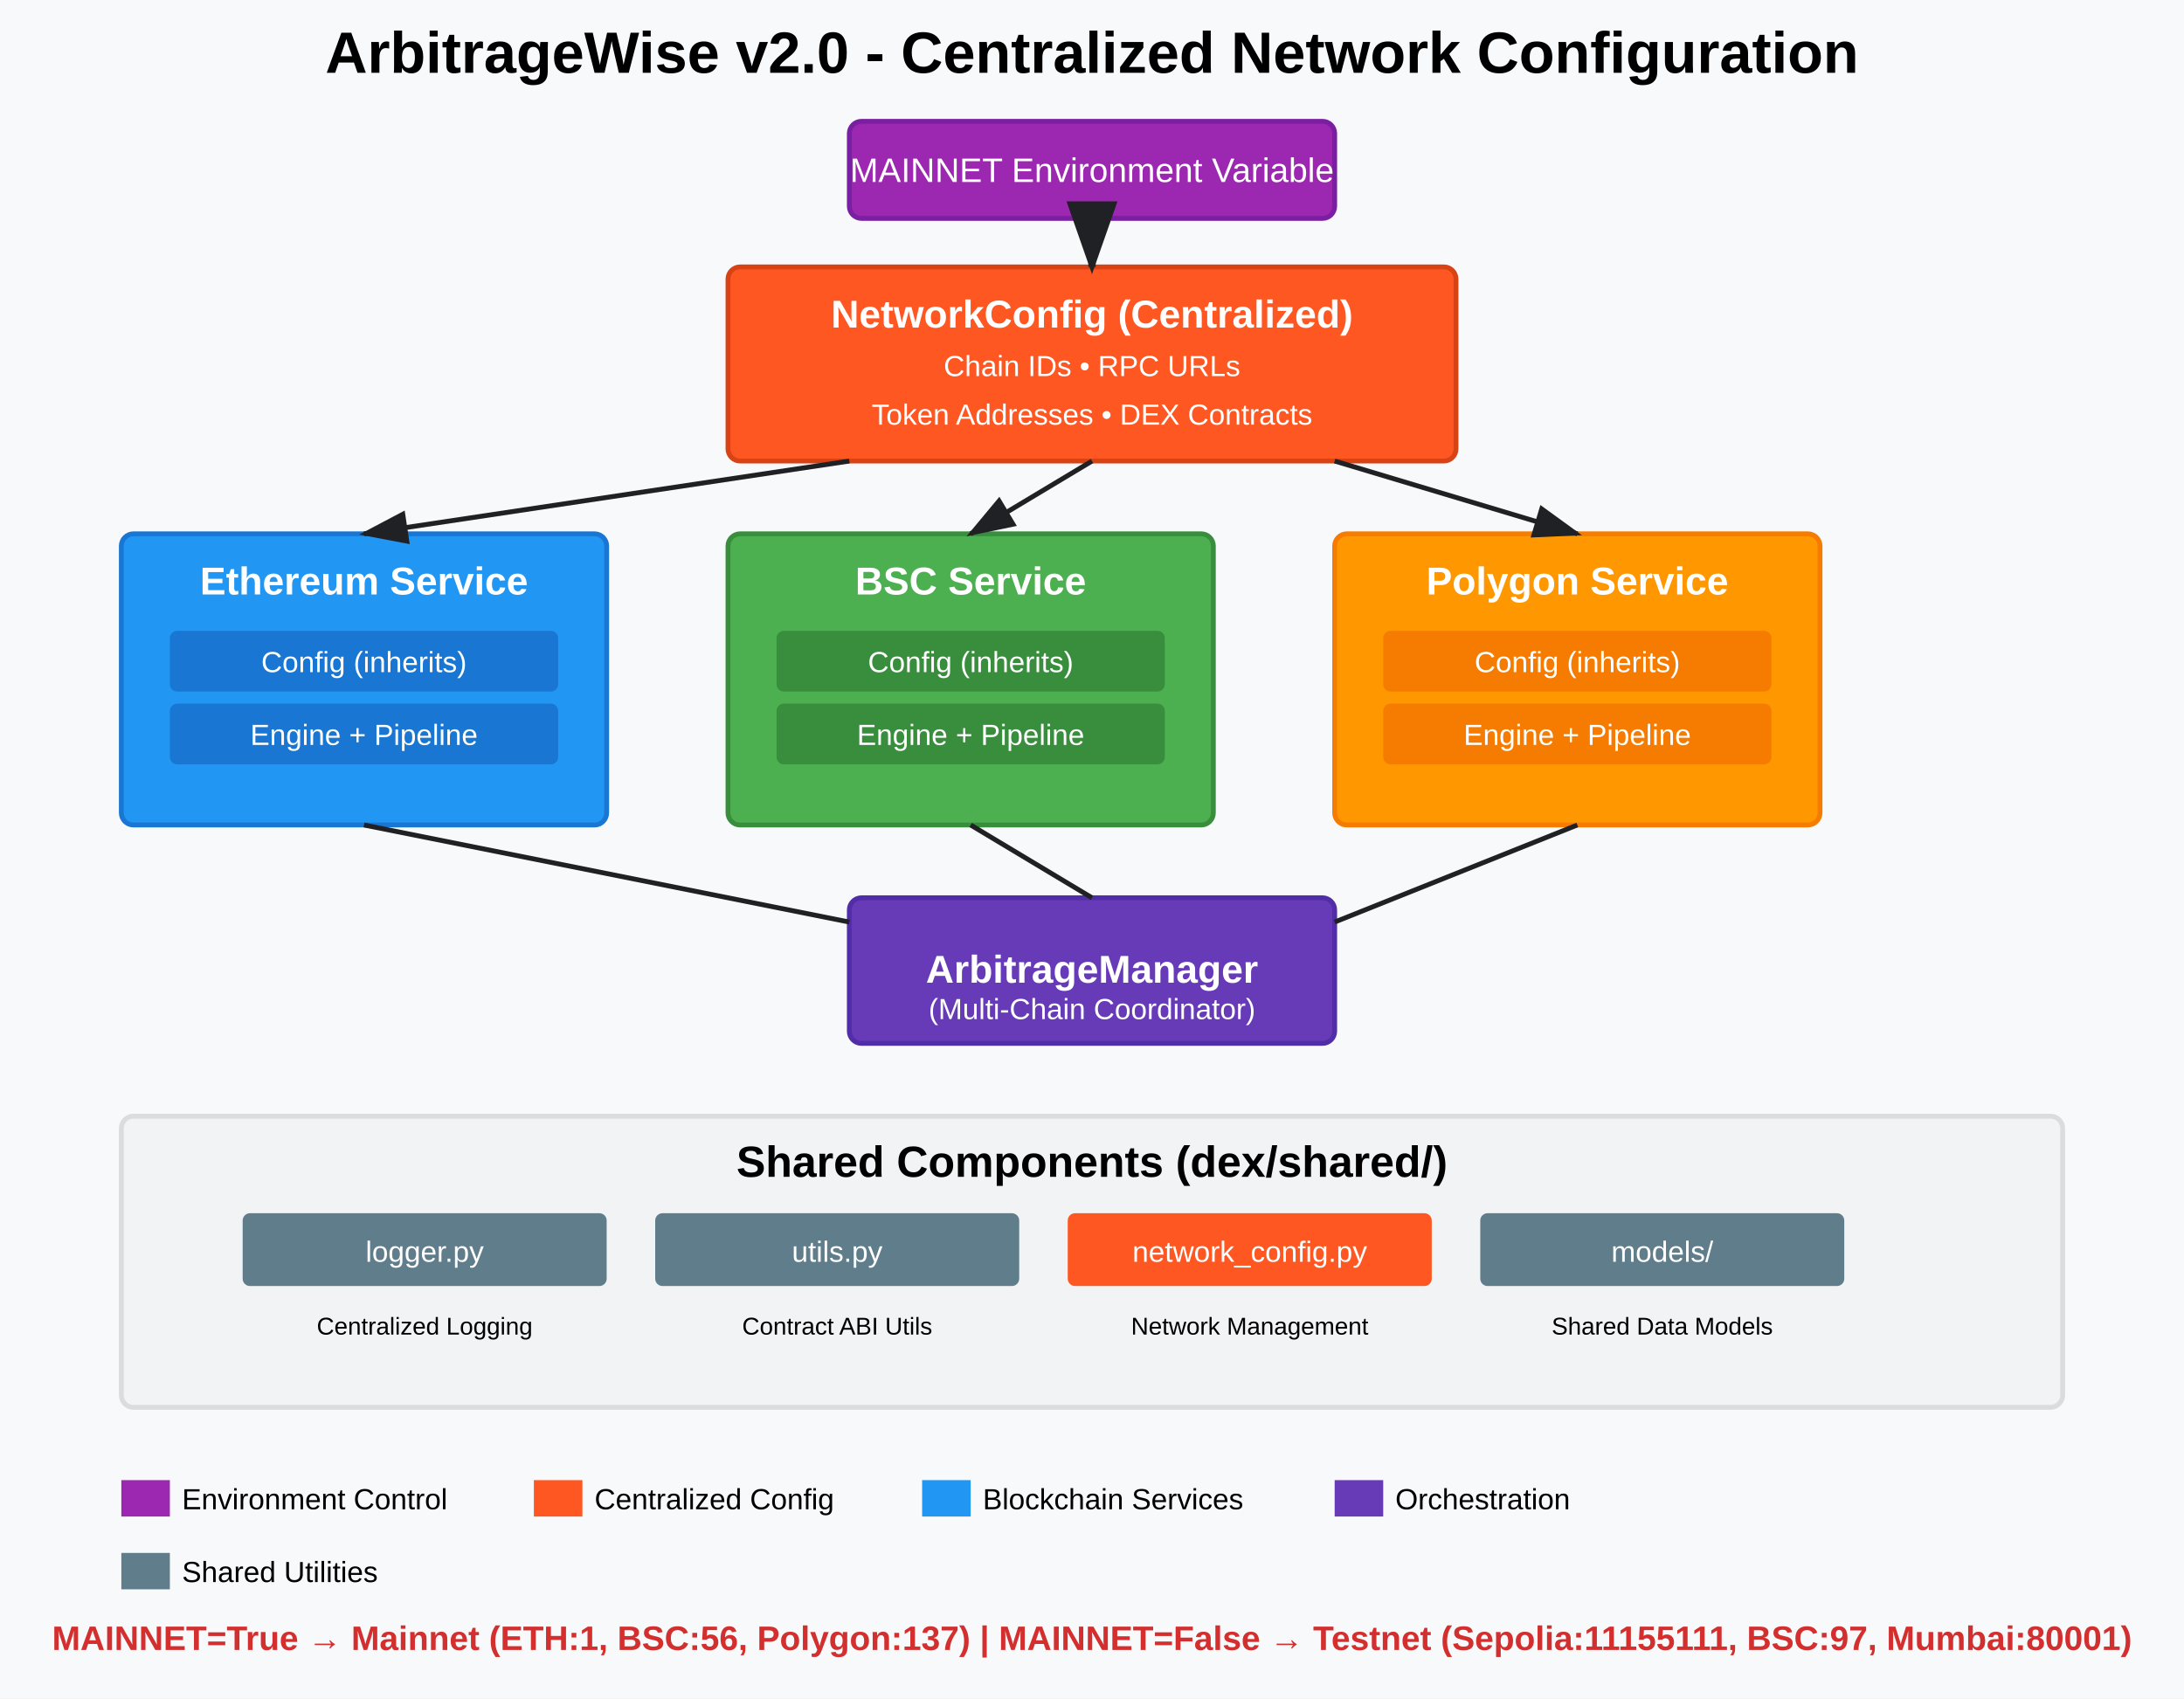
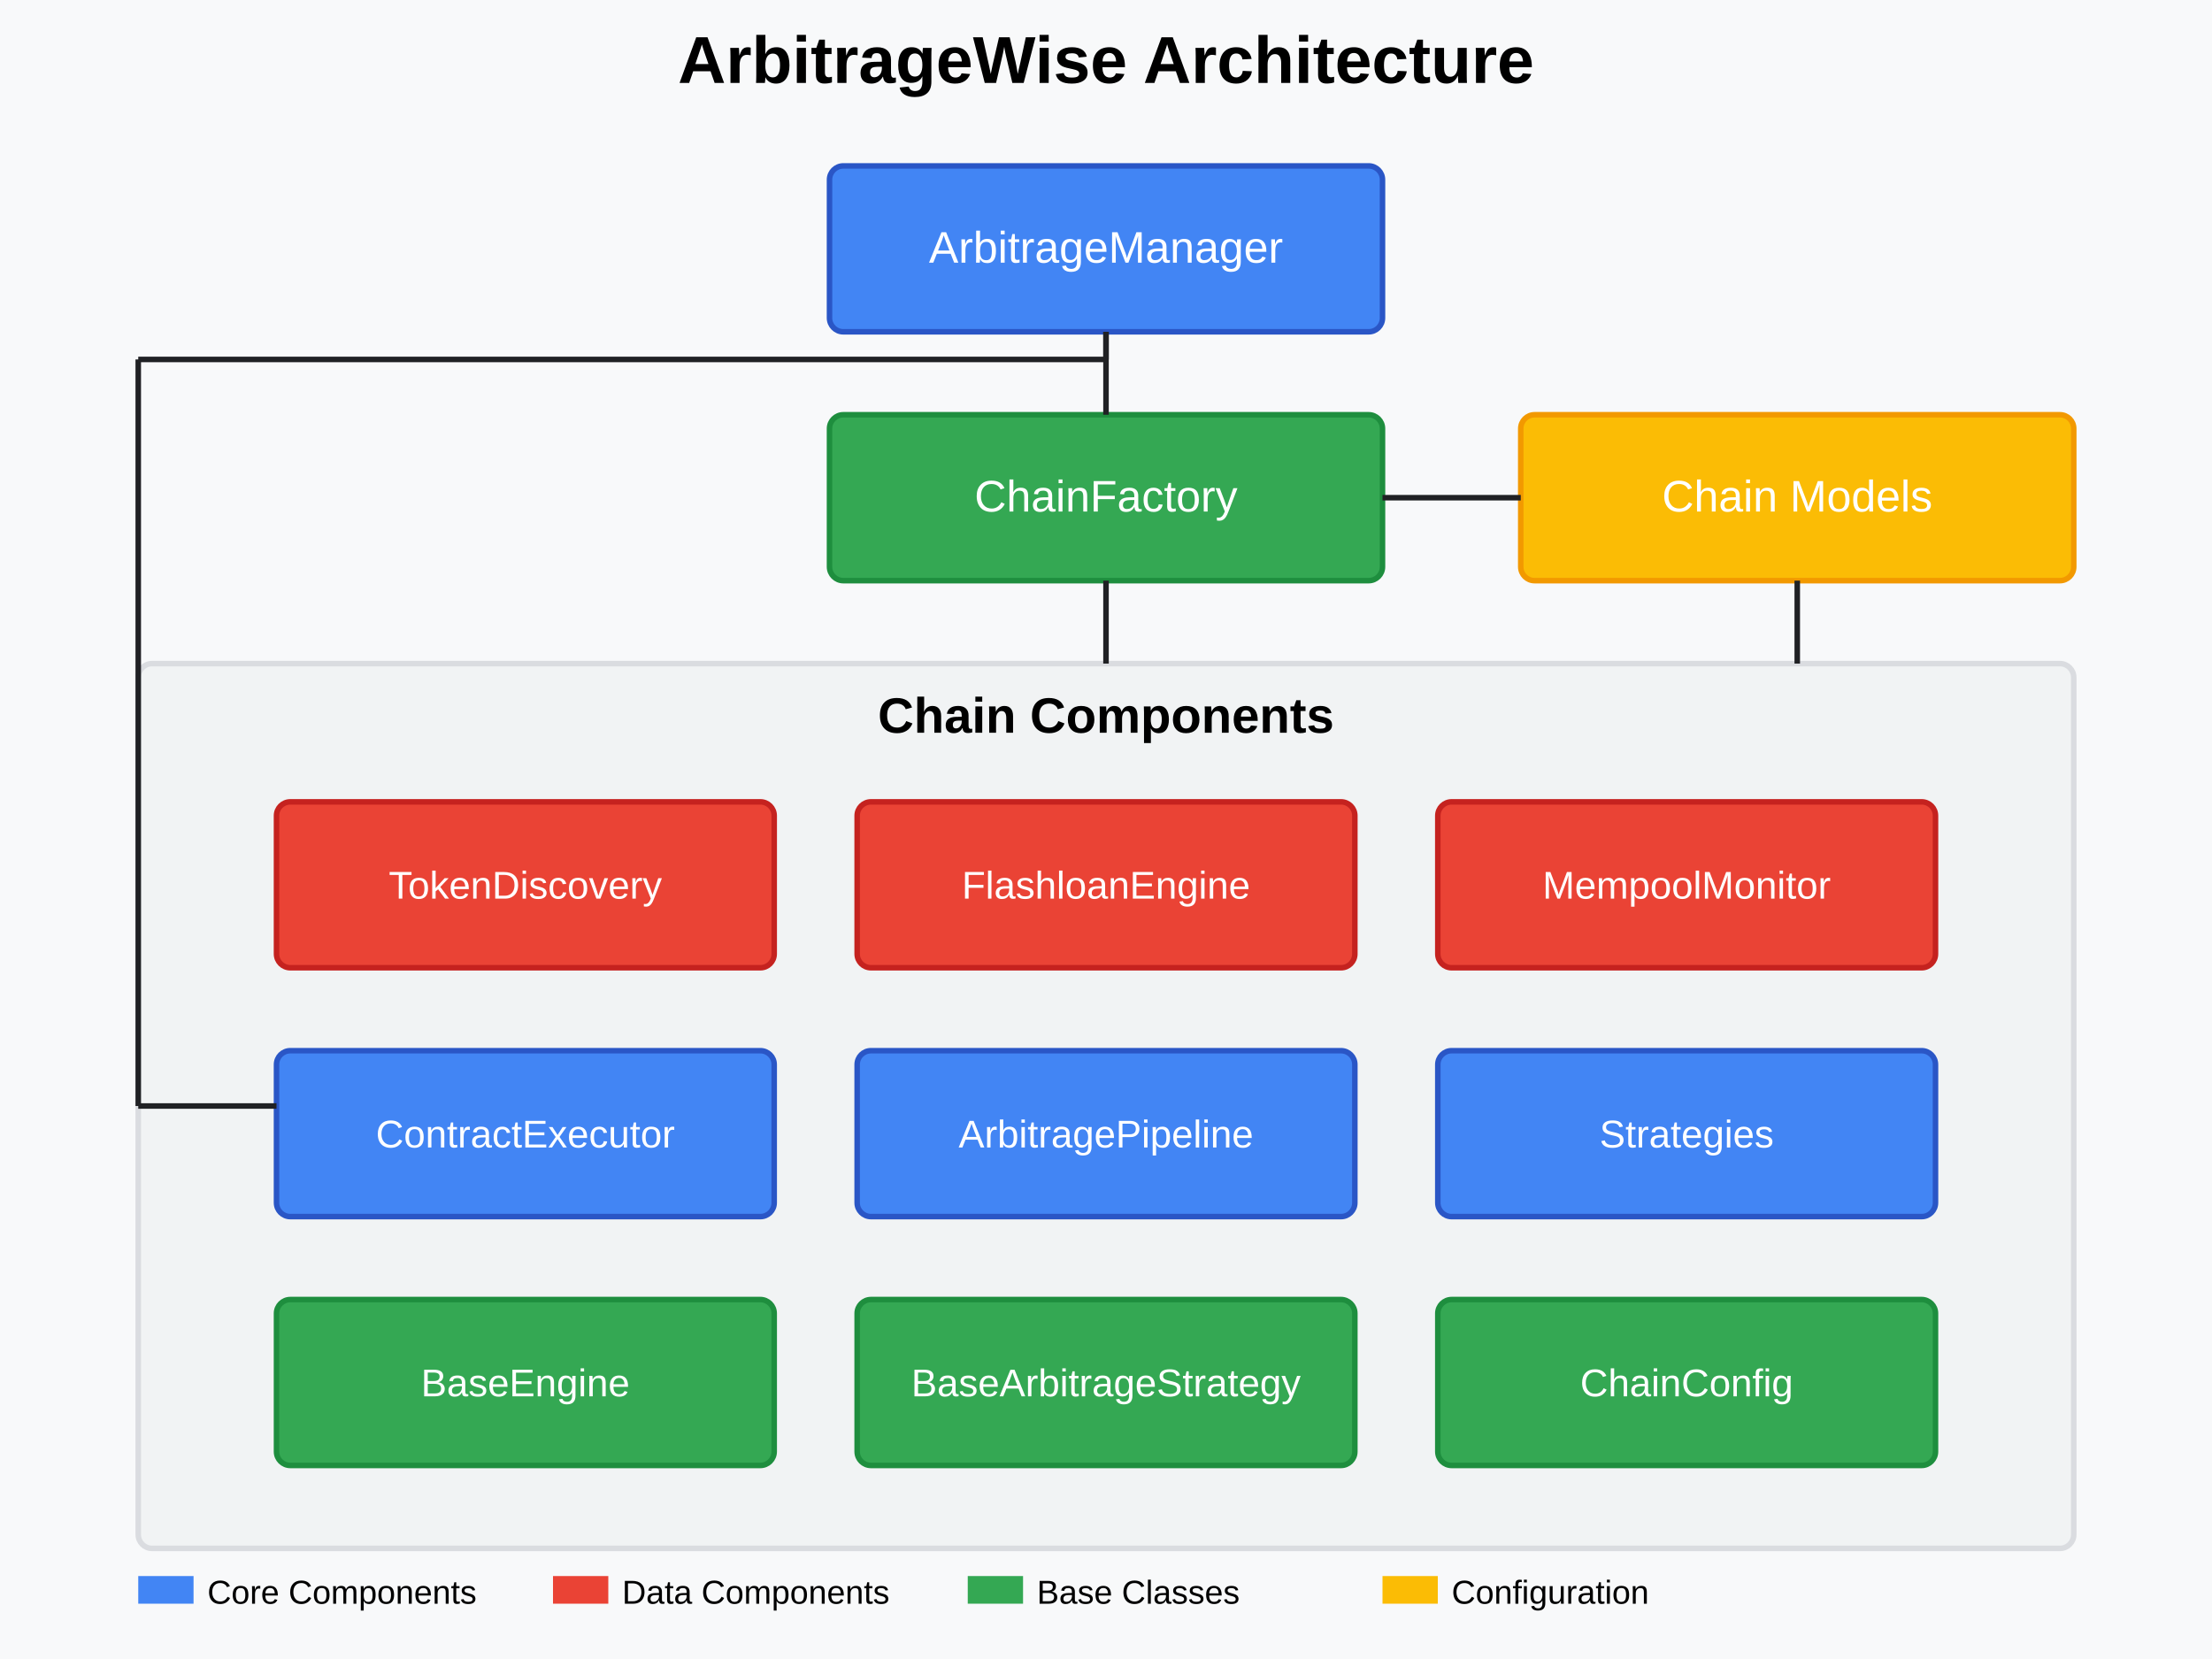
- <svg xmlns="http://www.w3.org/2000/svg" width="900" height="700" viewBox="0 0 900 700">
-   <rect width="900" height="700" fill="#f8f9fa" />
-   <text x="450" y="30" font-family="Arial" font-size="24" text-anchor="middle" font-weight="bold">ArbitrageWise v2.0 - Centralized Network Configuration</text>
-   <rect x="350" y="50" width="200" height="40" rx="5" ry="5" fill="#9c27b0" stroke="#7b1fa2" stroke-width="2" />
-   <text x="450" y="75" font-family="Arial" font-size="14" text-anchor="middle" fill="white">MAINNET Environment Variable</text>
-   <rect x="300" y="110" width="300" height="80" rx="5" ry="5" fill="#ff5722" stroke="#d84315" stroke-width="2" />
-   <text x="450" y="135" font-family="Arial" font-size="16" text-anchor="middle" fill="white" font-weight="bold">NetworkConfig (Centralized)</text>
-   <text x="450" y="155" font-family="Arial" font-size="12" text-anchor="middle" fill="white">Chain IDs • RPC URLs</text>
-   <text x="450" y="175" font-family="Arial" font-size="12" text-anchor="middle" fill="white">Token Addresses • DEX Contracts</text>
-   <rect x="50" y="220" width="200" height="120" rx="5" ry="5" fill="#2196f3" stroke="#1976d2" stroke-width="2" />
-   <text x="150" y="245" font-family="Arial" font-size="16" text-anchor="middle" fill="white" font-weight="bold">Ethereum Service</text>
-   <rect x="70" y="260" width="160" height="25" rx="3" ry="3" fill="#1976d2" />
-   <text x="150" y="277" font-family="Arial" font-size="12" text-anchor="middle" fill="white">Config (inherits)</text>
-   <rect x="70" y="290" width="160" height="25" rx="3" ry="3" fill="#1976d2" />
-   <text x="150" y="307" font-family="Arial" font-size="12" text-anchor="middle" fill="white">Engine + Pipeline</text>
-   <rect x="300" y="220" width="200" height="120" rx="5" ry="5" fill="#4caf50" stroke="#388e3c" stroke-width="2" />
-   <text x="400" y="245" font-family="Arial" font-size="16" text-anchor="middle" fill="white" font-weight="bold">BSC Service</text>
-   <rect x="320" y="260" width="160" height="25" rx="3" ry="3" fill="#388e3c" />
-   <text x="400" y="277" font-family="Arial" font-size="12" text-anchor="middle" fill="white">Config (inherits)</text>
-   <rect x="320" y="290" width="160" height="25" rx="3" ry="3" fill="#388e3c" />
-   <text x="400" y="307" font-family="Arial" font-size="12" text-anchor="middle" fill="white">Engine + Pipeline</text>
-   <rect x="550" y="220" width="200" height="120" rx="5" ry="5" fill="#ff9800" stroke="#f57c00" stroke-width="2" />
-   <text x="650" y="245" font-family="Arial" font-size="16" text-anchor="middle" fill="white" font-weight="bold">Polygon Service</text>
-   <rect x="570" y="260" width="160" height="25" rx="3" ry="3" fill="#f57c00" />
-   <text x="650" y="277" font-family="Arial" font-size="12" text-anchor="middle" fill="white">Config (inherits)</text>
-   <rect x="570" y="290" width="160" height="25" rx="3" ry="3" fill="#f57c00" />
-   <text x="650" y="307" font-family="Arial" font-size="12" text-anchor="middle" fill="white">Engine + Pipeline</text>
-   <rect x="350" y="370" width="200" height="60" rx="5" ry="5" fill="#673ab7" stroke="#512da8" stroke-width="2" />
-   <text x="450" y="405" font-family="Arial" font-size="16" text-anchor="middle" fill="white" font-weight="bold">ArbitrageManager</text>
-   <text x="450" y="420" font-family="Arial" font-size="12" text-anchor="middle" fill="white">(Multi-Chain Coordinator)</text>
-   <rect x="50" y="460" width="800" height="120" rx="5" ry="5" fill="#f1f3f4" stroke="#dadce0" stroke-width="2" />
-   <text x="450" y="485" font-family="Arial" font-size="18" text-anchor="middle" font-weight="bold">Shared Components (dex/shared/)</text>
-   <rect x="100" y="500" width="150" height="30" rx="3" ry="3" fill="#607d8b" />
-   <text x="175" y="520" font-family="Arial" font-size="12" text-anchor="middle" fill="white">logger.py</text>
-   <rect x="270" y="500" width="150" height="30" rx="3" ry="3" fill="#607d8b" />
-   <text x="345" y="520" font-family="Arial" font-size="12" text-anchor="middle" fill="white">utils.py</text>
-   <rect x="440" y="500" width="150" height="30" rx="3" ry="3" fill="#ff5722" />
-   <text x="515" y="520" font-family="Arial" font-size="12" text-anchor="middle" fill="white">network_config.py</text>
-   <rect x="610" y="500" width="150" height="30" rx="3" ry="3" fill="#607d8b" />
-   <text x="685" y="520" font-family="Arial" font-size="12" text-anchor="middle" fill="white">models/</text>
-   <text x="175" y="550" font-family="Arial" font-size="10" text-anchor="middle">Centralized Logging</text>
-   <text x="345" y="550" font-family="Arial" font-size="10" text-anchor="middle">Contract ABI Utils</text>
-   <text x="515" y="550" font-family="Arial" font-size="10" text-anchor="middle">Network Management</text>
-   <text x="685" y="550" font-family="Arial" font-size="10" text-anchor="middle">Shared Data Models</text>
-   <line x1="450" y1="90" x2="450" y2="110" stroke="#202124" stroke-width="3" marker-end="url(#arrowhead)" />
-   <line x1="350" y1="190" x2="150" y2="220" stroke="#202124" stroke-width="2" marker-end="url(#arrowhead)" />
-   <line x1="450" y1="190" x2="400" y2="220" stroke="#202124" stroke-width="2" marker-end="url(#arrowhead)" />
-   <line x1="550" y1="190" x2="650" y2="220" stroke="#202124" stroke-width="2" marker-end="url(#arrowhead)" />
-   <line x1="150" y1="340" x2="350" y2="380" stroke="#202124" stroke-width="2" />
-   <line x1="400" y1="340" x2="450" y2="370" stroke="#202124" stroke-width="2" />
-   <line x1="650" y1="340" x2="550" y2="380" stroke="#202124" stroke-width="2" />
-   <defs>
-     <marker id="arrowhead" markerWidth="10" markerHeight="7" refX="9" refY="3.5" orient="auto">
-       <polygon points="0 0, 10 3.5, 0 7" fill="#202124" />
-     </marker>
-   </defs>
-   <rect x="50" y="610" width="20" height="15" fill="#9c27b0" />
-   <text x="75" y="622" font-family="Arial" font-size="12">Environment Control</text>
-   <rect x="220" y="610" width="20" height="15" fill="#ff5722" />
-   <text x="245" y="622" font-family="Arial" font-size="12">Centralized Config</text>
-   <rect x="380" y="610" width="20" height="15" fill="#2196f3" />
-   <text x="405" y="622" font-family="Arial" font-size="12">Blockchain Services</text>
-   <rect x="550" y="610" width="20" height="15" fill="#673ab7" />
-   <text x="575" y="622" font-family="Arial" font-size="12">Orchestration</text>
-   <rect x="50" y="640" width="20" height="15" fill="#607d8b" />
-   <text x="75" y="652" font-family="Arial" font-size="12">Shared Utilities</text>
-   <text x="450" y="680" font-family="Arial" font-size="14" text-anchor="middle" font-weight="bold" fill="#d32f2f">
-     MAINNET=True → Mainnet (ETH:1, BSC:56, Polygon:137) | MAINNET=False → Testnet (Sepolia:11155111, BSC:97, Mumbai:80001)
-   </text>
+ <svg xmlns="http://www.w3.org/2000/svg" width="800" height="600" viewBox="0 0 800 600">
+   <rect width="800" height="600" fill="#f8f9fa" />
+   <text x="400" y="30" font-family="Arial" font-size="24" text-anchor="middle" font-weight="bold">ArbitrageWise Architecture</text>
+   <rect x="300" y="60" width="200" height="60" rx="5" ry="5" fill="#4285f4" stroke="#2a56c6" stroke-width="2" />
+   <text x="400" y="95" font-family="Arial" font-size="16" text-anchor="middle" fill="white">ArbitrageManager</text>
+   <rect x="300" y="150" width="200" height="60" rx="5" ry="5" fill="#34a853" stroke="#1e8e3e" stroke-width="2" />
+   <text x="400" y="185" font-family="Arial" font-size="16" text-anchor="middle" fill="white">ChainFactory</text>
+   <rect x="550" y="150" width="200" height="60" rx="5" ry="5" fill="#fbbc05" stroke="#f29900" stroke-width="2" />
+   <text x="650" y="185" font-family="Arial" font-size="16" text-anchor="middle" fill="white">Chain Models</text>
+   <rect x="50" y="240" width="700" height="320" rx="5" ry="5" fill="#f1f3f4" stroke="#dadce0" stroke-width="2" />
+   <text x="400" y="265" font-family="Arial" font-size="18" text-anchor="middle" font-weight="bold">Chain Components</text>
+   <rect x="100" y="290" width="180" height="60" rx="5" ry="5" fill="#ea4335" stroke="#c5221f" stroke-width="2" />
+   <text x="190" y="325" font-family="Arial" font-size="14" text-anchor="middle" fill="white">TokenDiscovery</text>
+   <rect x="310" y="290" width="180" height="60" rx="5" ry="5" fill="#ea4335" stroke="#c5221f" stroke-width="2" />
+   <text x="400" y="325" font-family="Arial" font-size="14" text-anchor="middle" fill="white">FlashloanEngine</text>
+   <rect x="520" y="290" width="180" height="60" rx="5" ry="5" fill="#ea4335" stroke="#c5221f" stroke-width="2" />
+   <text x="610" y="325" font-family="Arial" font-size="14" text-anchor="middle" fill="white">MempoolMonitor</text>
+   <rect x="100" y="380" width="180" height="60" rx="5" ry="5" fill="#4285f4" stroke="#2a56c6" stroke-width="2" />
+   <text x="190" y="415" font-family="Arial" font-size="14" text-anchor="middle" fill="white">ContractExecutor</text>
+   <rect x="310" y="380" width="180" height="60" rx="5" ry="5" fill="#4285f4" stroke="#2a56c6" stroke-width="2" />
+   <text x="400" y="415" font-family="Arial" font-size="14" text-anchor="middle" fill="white">ArbitragePipeline</text>
+   <rect x="520" y="380" width="180" height="60" rx="5" ry="5" fill="#4285f4" stroke="#2a56c6" stroke-width="2" />
+   <text x="610" y="415" font-family="Arial" font-size="14" text-anchor="middle" fill="white">Strategies</text>
+   <rect x="100" y="470" width="180" height="60" rx="5" ry="5" fill="#34a853" stroke="#1e8e3e" stroke-width="2" />
+   <text x="190" y="505" font-family="Arial" font-size="14" text-anchor="middle" fill="white">BaseEngine</text>
+   <rect x="310" y="470" width="180" height="60" rx="5" ry="5" fill="#34a853" stroke="#1e8e3e" stroke-width="2" />
+   <text x="400" y="505" font-family="Arial" font-size="14" text-anchor="middle" fill="white">BaseArbitrageStrategy</text>
+   <rect x="520" y="470" width="180" height="60" rx="5" ry="5" fill="#34a853" stroke="#1e8e3e" stroke-width="2" />
+   <text x="610" y="505" font-family="Arial" font-size="14" text-anchor="middle" fill="white">ChainConfig</text>
+   <line x1="400" y1="120" x2="400" y2="150" stroke="#202124" stroke-width="2" />
+   <line x1="400" y1="120" x2="400" y2="130" stroke="#202124" stroke-width="2" />
+   <line x1="400" y1="130" x2="50" y2="130" stroke="#202124" stroke-width="2" />
+   <line x1="50" y1="130" x2="50" y2="400" stroke="#202124" stroke-width="2" />
+   <line x1="50" y1="400" x2="100" y2="400" stroke="#202124" stroke-width="2" />
+   <line x1="500" y1="180" x2="550" y2="180" stroke="#202124" stroke-width="2" />
+   <line x1="400" y1="210" x2="400" y2="240" stroke="#202124" stroke-width="2" />
+   <line x1="650" y1="210" x2="650" y2="240" stroke="#202124" stroke-width="2" />
+   <rect x="50" y="570" width="20" height="10" fill="#4285f4" />
+   <text x="75" y="580" font-family="Arial" font-size="12">Core Components</text>
+   <rect x="200" y="570" width="20" height="10" fill="#ea4335" />
+   <text x="225" y="580" font-family="Arial" font-size="12">Data Components</text>
+   <rect x="350" y="570" width="20" height="10" fill="#34a853" />
+   <text x="375" y="580" font-family="Arial" font-size="12">Base Classes</text>
+   <rect x="500" y="570" width="20" height="10" fill="#fbbc05" />
+   <text x="525" y="580" font-family="Arial" font-size="12">Configuration</text>
</svg>
